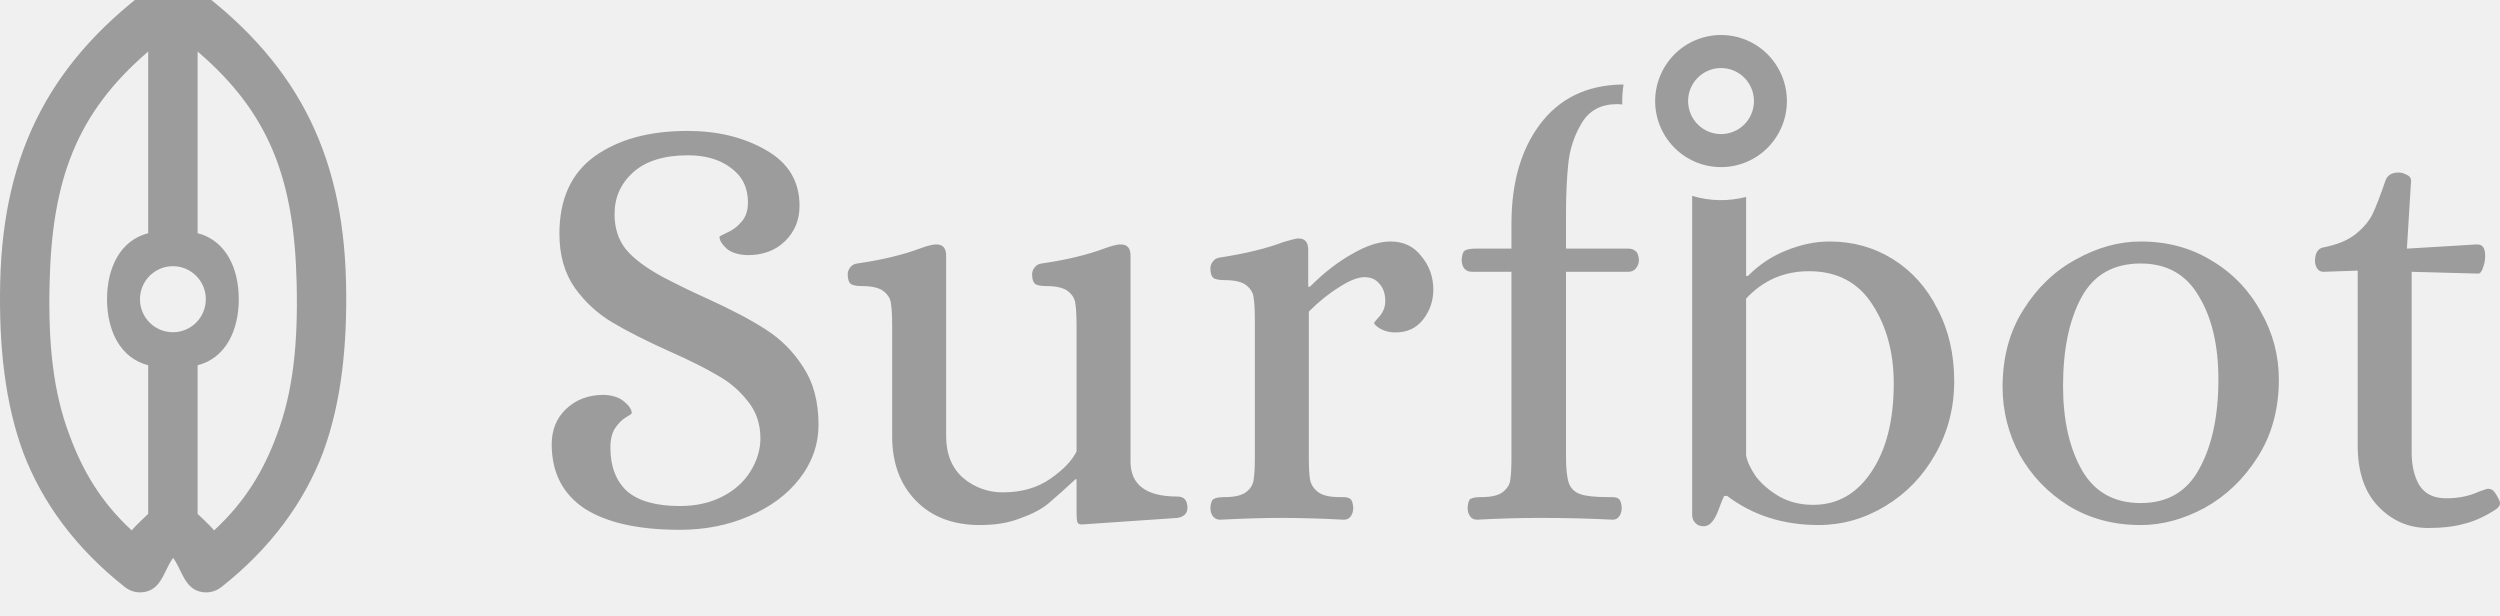
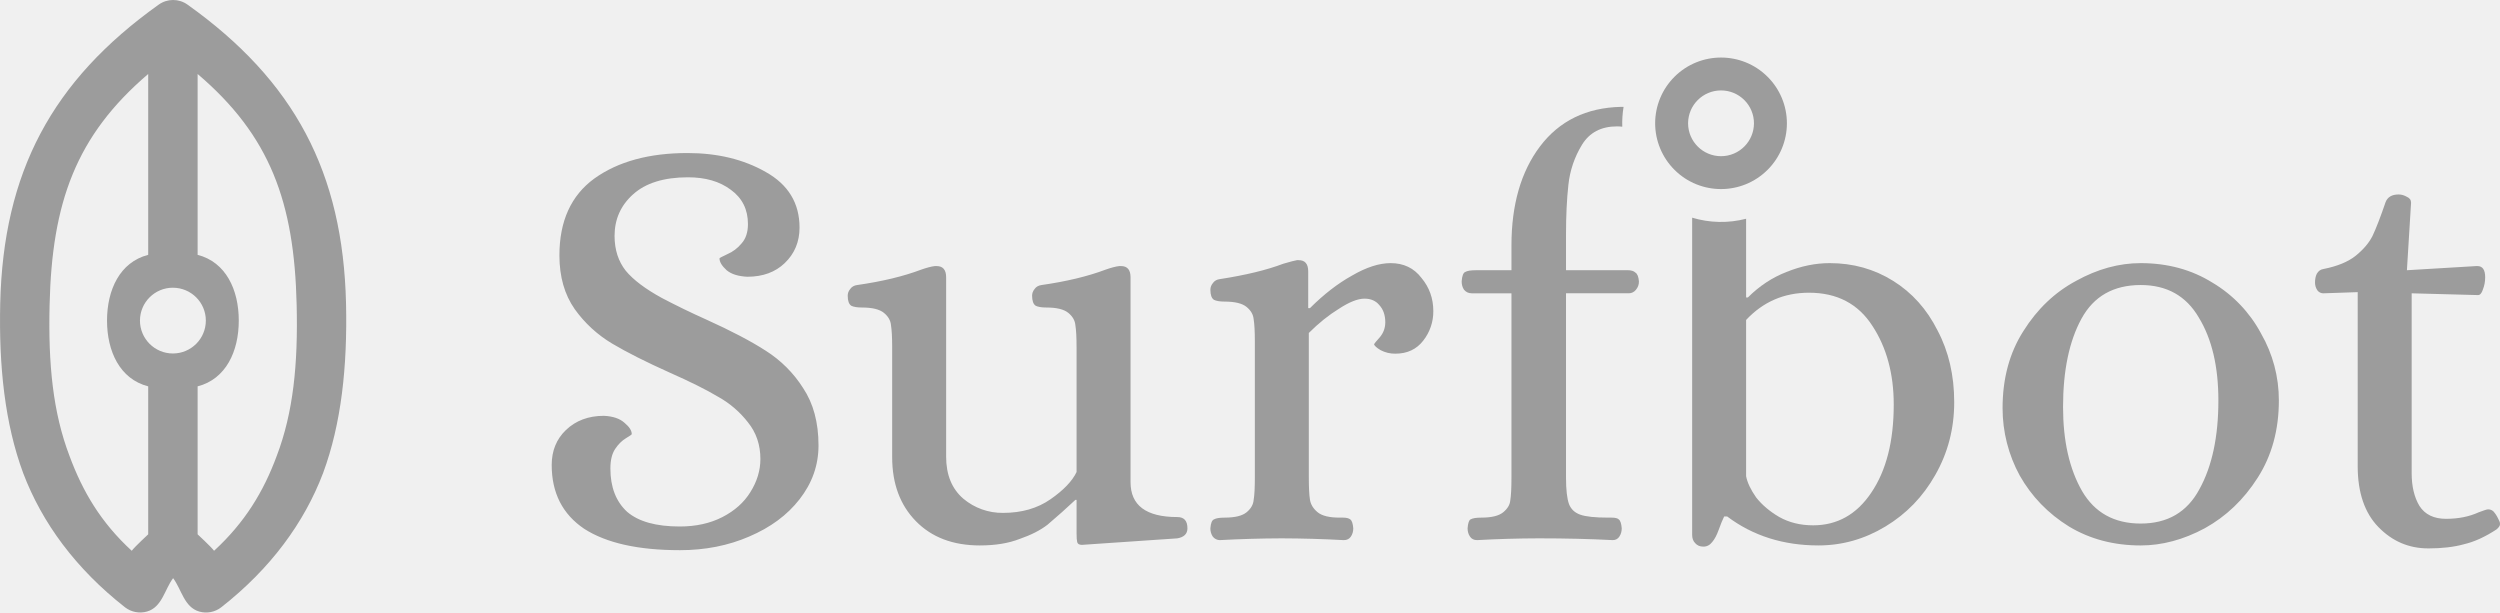
- <svg xmlns="http://www.w3.org/2000/svg" width="191" height="47" viewBox="0 0 191 47" fill="none">
-   <g clip-path="url(#clip0_5_364)">
-     <path d="M51.934 40.477C48.763 40.477 46.333 39.932 44.642 38.842C42.98 37.722 42.15 36.087 42.15 33.937C42.15 32.847 42.513 31.953 43.237 31.257C43.992 30.531 44.959 30.167 46.136 30.167C46.83 30.198 47.358 30.378 47.721 30.712C48.084 31.015 48.266 31.303 48.266 31.575C48.266 31.605 48.114 31.712 47.812 31.893C47.51 32.075 47.239 32.348 46.996 32.71C46.755 33.075 46.634 33.573 46.634 34.209C46.634 35.633 47.058 36.738 47.903 37.525C48.779 38.282 50.122 38.66 51.934 38.66C53.172 38.66 54.259 38.418 55.196 37.934C56.132 37.45 56.842 36.813 57.325 36.026C57.838 35.209 58.095 34.361 58.095 33.482C58.095 32.393 57.778 31.455 57.143 30.667C56.528 29.869 55.757 29.205 54.879 28.714C53.972 28.169 52.734 27.548 51.164 26.852C49.352 26.034 47.889 25.293 46.771 24.626C45.648 23.956 44.676 23.059 43.916 21.992C43.132 20.872 42.739 19.494 42.739 17.859C42.739 15.225 43.629 13.257 45.411 11.955C47.224 10.653 49.594 10.002 52.523 10.002C54.818 10.002 56.811 10.487 58.502 11.456C60.224 12.424 61.085 13.848 61.085 15.724C61.085 16.815 60.706 17.723 59.952 18.45C59.227 19.146 58.276 19.494 57.099 19.494C56.403 19.464 55.875 19.297 55.513 18.995C55.15 18.662 54.969 18.359 54.969 18.086C54.969 18.056 55.166 17.95 55.558 17.768C55.981 17.587 56.343 17.314 56.645 16.951C56.977 16.587 57.143 16.087 57.143 15.453C57.143 14.332 56.706 13.454 55.83 12.818C54.984 12.182 53.897 11.864 52.568 11.864C50.727 11.864 49.322 12.303 48.356 13.181C47.42 14.029 46.952 15.089 46.952 16.361C46.952 17.42 47.238 18.314 47.812 19.04C48.385 19.736 49.307 20.433 50.575 21.129C51.675 21.71 52.793 22.255 53.927 22.764C55.86 23.642 57.385 24.445 58.502 25.172C59.653 25.902 60.627 26.879 61.356 28.033C62.141 29.213 62.534 30.682 62.534 32.438C62.534 33.952 62.051 35.33 61.085 36.572C60.149 37.782 58.864 38.736 57.234 39.432C55.633 40.129 53.867 40.477 51.934 40.477ZM74.866 40.114C72.813 40.114 71.182 39.492 69.974 38.251C68.766 37.01 68.162 35.375 68.162 33.346V24.944C68.162 24.157 68.132 23.582 68.072 23.218C68.042 22.855 67.86 22.537 67.527 22.265C67.196 21.992 66.637 21.856 65.852 21.856C65.489 21.856 65.218 21.811 65.037 21.72C64.855 21.599 64.765 21.341 64.765 20.948C64.765 20.765 64.825 20.599 64.947 20.449C65.067 20.267 65.249 20.161 65.49 20.131C67.392 19.857 69.024 19.464 70.382 18.949C70.805 18.798 71.151 18.707 71.424 18.676H71.559C72.042 18.676 72.285 18.964 72.285 19.54V33.301C72.285 34.694 72.722 35.769 73.598 36.526C74.447 37.243 75.524 37.629 76.633 37.615C78.052 37.615 79.259 37.267 80.256 36.571C81.253 35.874 81.918 35.178 82.249 34.482V24.945C82.249 24.157 82.22 23.583 82.16 23.218C82.129 22.855 81.948 22.537 81.615 22.265C81.283 21.992 80.724 21.856 79.939 21.856C79.576 21.856 79.305 21.811 79.125 21.72C78.943 21.599 78.853 21.341 78.853 20.948C78.853 20.765 78.913 20.599 79.034 20.449C79.154 20.267 79.336 20.161 79.577 20.131C81.48 19.857 83.111 19.464 84.47 18.949C84.892 18.798 85.24 18.707 85.511 18.676H85.647C86.13 18.676 86.372 18.964 86.372 19.54V35.255C86.372 37.042 87.565 37.935 89.951 37.935C90.463 37.935 90.72 38.223 90.72 38.798C90.72 39.221 90.463 39.479 89.951 39.569L82.657 40.069C82.446 40.069 82.325 39.993 82.294 39.843C82.266 39.721 82.249 39.495 82.249 39.162V36.617H82.16C81.466 37.271 80.756 37.907 80.03 38.524C79.487 38.948 78.777 39.311 77.9 39.614C77.055 39.947 76.044 40.113 74.866 40.113V40.114ZM93.198 39.706C93.093 39.705 92.989 39.68 92.894 39.633C92.8 39.585 92.718 39.517 92.654 39.432C92.534 39.251 92.473 39.039 92.473 38.797C92.503 38.404 92.594 38.176 92.745 38.116C92.897 38.025 93.168 37.979 93.56 37.979C94.345 37.979 94.904 37.843 95.236 37.57C95.569 37.298 95.75 36.98 95.78 36.617C95.841 36.252 95.871 35.678 95.871 34.89V24.49C95.871 23.703 95.841 23.128 95.78 22.763C95.75 22.401 95.569 22.082 95.236 21.811C94.904 21.538 94.345 21.401 93.56 21.401C93.198 21.401 92.926 21.356 92.746 21.265C92.564 21.144 92.474 20.887 92.474 20.493C92.474 20.312 92.534 20.145 92.655 19.994C92.775 19.812 92.957 19.706 93.198 19.676C95.161 19.373 96.777 18.979 98.045 18.495C98.559 18.343 98.906 18.252 99.087 18.223H99.223C99.706 18.223 99.948 18.51 99.948 19.086V21.901H100.083C101.14 20.841 102.213 20.009 103.3 19.403C104.387 18.767 105.368 18.45 106.244 18.45C107.241 18.45 108.026 18.828 108.6 19.585C109.203 20.312 109.505 21.16 109.505 22.128C109.505 22.976 109.249 23.733 108.735 24.399C108.222 25.066 107.512 25.398 106.607 25.398C106.212 25.405 105.823 25.311 105.474 25.126C105.172 24.944 105.006 24.793 104.976 24.672C105.006 24.612 105.157 24.43 105.428 24.126C105.7 23.794 105.836 23.416 105.836 22.992C105.836 22.446 105.685 22.008 105.383 21.675C105.111 21.341 104.734 21.175 104.251 21.175C103.738 21.175 103.088 21.432 102.303 21.947C101.517 22.431 100.748 23.052 99.993 23.809V34.89C99.993 35.678 100.023 36.252 100.083 36.617C100.144 36.98 100.34 37.298 100.672 37.57C101.005 37.843 101.563 37.979 102.348 37.979H102.621C102.862 37.979 103.043 38.025 103.164 38.115C103.284 38.206 103.36 38.434 103.39 38.796C103.39 39.039 103.33 39.251 103.209 39.432C103.088 39.614 102.907 39.706 102.665 39.706C101.082 39.619 99.496 39.573 97.909 39.568C96.55 39.568 94.981 39.615 93.198 39.706ZM163.55 40.114C161.497 40.114 159.67 39.629 158.07 38.66C156.469 37.661 155.216 36.359 154.31 34.754C153.446 33.166 152.995 31.386 152.997 29.576C152.997 27.306 153.525 25.338 154.582 23.673C155.639 21.977 156.983 20.69 158.613 19.812C160.244 18.904 161.89 18.45 163.55 18.45C165.605 18.45 167.432 18.949 169.032 19.948C170.602 20.885 171.887 22.236 172.746 23.854C173.641 25.415 174.109 27.185 174.105 28.986C174.105 31.257 173.562 33.241 172.475 34.936C171.418 36.602 170.074 37.888 168.443 38.796C166.813 39.675 165.182 40.114 163.55 40.114ZM163.55 38.434C165.605 38.434 167.099 37.555 168.035 35.799C169.002 34.043 169.485 31.772 169.485 28.987C169.485 26.382 168.986 24.264 167.99 22.627C167.024 20.963 165.544 20.131 163.55 20.131C161.468 20.131 159.958 20.994 159.021 22.719C158.085 24.445 157.617 26.7 157.617 29.486C157.617 32.09 158.1 34.24 159.067 35.935C160.033 37.601 161.528 38.434 163.55 38.434ZM185.519 40.34C184.039 40.34 182.771 39.796 181.714 38.706C180.657 37.615 180.128 36.057 180.128 34.028V20.675L177.501 20.766C177.413 20.767 177.326 20.747 177.248 20.707C177.169 20.668 177.101 20.61 177.048 20.539C176.93 20.365 176.866 20.159 176.867 19.948C176.867 19.676 176.913 19.449 177.003 19.267C177.124 19.055 177.29 18.934 177.501 18.904C178.558 18.693 179.374 18.359 179.948 17.905C180.551 17.42 180.99 16.906 181.261 16.361C181.533 15.785 181.865 14.922 182.258 13.771C182.409 13.378 182.741 13.181 183.254 13.181C183.465 13.181 183.677 13.242 183.888 13.363C184.099 13.454 184.205 13.605 184.205 13.817L183.888 18.995L189.188 18.676H189.279C189.672 18.676 189.867 18.964 189.867 19.54C189.867 19.872 189.807 20.191 189.686 20.493C189.596 20.766 189.475 20.903 189.324 20.903L184.251 20.766V34.573C184.251 35.572 184.447 36.405 184.839 37.071C185.262 37.737 185.941 38.07 186.878 38.07C187.814 38.07 188.645 37.903 189.369 37.57C189.762 37.419 190.003 37.343 190.094 37.343C190.306 37.343 190.472 37.434 190.592 37.615C190.714 37.767 190.834 37.98 190.955 38.251C190.987 38.323 191.003 38.401 191 38.479C191 38.599 190.909 38.736 190.728 38.887C189.852 39.463 189.022 39.842 188.237 40.023C187.482 40.234 186.576 40.34 185.519 40.34ZM112.305 39.432C112.425 39.614 112.607 39.705 112.849 39.705C114.417 39.618 115.988 39.573 117.56 39.568C119.583 39.568 121.47 39.614 123.222 39.705C123.321 39.707 123.42 39.683 123.507 39.635C123.595 39.587 123.668 39.517 123.72 39.432C123.841 39.25 123.901 39.039 123.901 38.796C123.871 38.434 123.796 38.206 123.674 38.115C123.584 38.025 123.403 37.979 123.131 37.979H122.859C121.863 37.979 121.153 37.903 120.73 37.752C120.307 37.601 120.021 37.328 119.87 36.934C119.719 36.51 119.643 35.829 119.643 34.891V20.765H124.445C124.55 20.764 124.654 20.739 124.748 20.692C124.843 20.645 124.925 20.576 124.989 20.492C125.139 20.311 125.215 20.099 125.215 19.856C125.184 19.494 125.094 19.266 124.943 19.175C124.822 19.054 124.626 18.993 124.354 18.993H119.643V16.269C119.643 14.816 119.704 13.544 119.824 12.453C119.937 11.358 120.293 10.303 120.866 9.365C121.44 8.427 122.331 7.957 123.539 7.957C123.677 7.957 123.812 7.965 123.942 7.981C123.925 7.473 123.958 6.963 124.041 6.461C123.979 6.459 123.918 6.458 123.856 6.458C121.198 6.519 119.13 7.533 117.65 9.502C116.201 11.439 115.476 13.968 115.476 17.086V18.994H112.758C112.365 18.994 112.093 19.039 111.942 19.13C111.791 19.191 111.701 19.433 111.671 19.856C111.671 20.099 111.731 20.311 111.852 20.492C112.003 20.674 112.199 20.765 112.441 20.765H115.476V34.89C115.476 35.709 115.445 36.298 115.385 36.662C115.355 36.995 115.174 37.298 114.842 37.57C114.509 37.843 113.951 37.979 113.166 37.979C112.773 37.979 112.501 38.025 112.35 38.115C112.23 38.176 112.154 38.403 112.124 38.796C112.124 39.039 112.184 39.251 112.305 39.432Z" fill="#9C9C9C" />
-     <path fill-rule="evenodd" clip-rule="evenodd" d="M136.519 7.722C136.519 8.385 136.388 9.041 136.135 9.654C135.881 10.266 135.51 10.823 135.043 11.291C134.576 11.76 134.021 12.131 133.411 12.384C132.801 12.637 132.147 12.768 131.486 12.767C130.153 12.768 128.874 12.237 127.93 11.291C126.986 10.345 126.455 9.061 126.453 7.722C126.454 7.058 126.585 6.402 126.838 5.789C127.091 5.176 127.462 4.62 127.929 4.151C128.396 3.682 128.951 3.311 129.561 3.057C130.172 2.804 130.826 2.674 131.486 2.674C132.147 2.674 132.801 2.804 133.411 3.057C134.022 3.31 134.576 3.682 135.044 4.151C135.511 4.62 135.882 5.176 136.135 5.789C136.388 6.401 136.519 7.058 136.519 7.722ZM131.486 10.244C131.816 10.245 132.143 10.18 132.449 10.053C132.754 9.927 133.031 9.741 133.265 9.507C133.499 9.272 133.684 8.994 133.811 8.688C133.937 8.382 134.002 8.053 134.003 7.722C134.003 7.39 133.937 7.061 133.811 6.755C133.684 6.449 133.499 6.17 133.265 5.936C133.031 5.702 132.754 5.516 132.449 5.389C132.144 5.263 131.817 5.198 131.486 5.198C130.82 5.198 130.18 5.463 129.708 5.936C129.236 6.409 128.971 7.051 128.97 7.721C128.971 8.39 129.236 9.032 129.708 9.506C130.18 9.979 130.819 10.245 131.486 10.244ZM129.28 14.963V39.297C129.28 39.568 129.357 39.78 129.508 39.932C129.658 40.114 129.869 40.204 130.142 40.204C130.413 40.204 130.639 40.084 130.821 39.842C131.002 39.63 131.168 39.311 131.319 38.887C131.47 38.463 131.606 38.131 131.727 37.888H131.953C133.916 39.372 136.241 40.113 138.929 40.113C140.741 40.113 142.447 39.629 144.047 38.66C145.648 37.691 146.916 36.374 147.853 34.708C148.819 33.013 149.302 31.152 149.302 29.123C149.302 27.064 148.88 25.233 148.034 23.627C147.219 21.992 146.086 20.721 144.637 19.812C143.187 18.904 141.571 18.45 139.79 18.45C138.702 18.45 137.6 18.676 136.483 19.131C135.396 19.555 134.414 20.205 133.539 21.084H133.403V15.045C132.047 15.399 130.621 15.37 129.28 14.963ZM142.961 36.071C141.843 37.737 140.363 38.57 138.522 38.57C137.555 38.57 136.695 38.358 135.939 37.934C135.215 37.51 134.625 37.01 134.173 36.435C133.75 35.83 133.494 35.284 133.403 34.8V22.811C134.701 21.417 136.301 20.721 138.205 20.721C140.349 20.721 141.964 21.568 143.051 23.264C144.138 24.929 144.682 26.943 144.682 29.304C144.682 32.12 144.109 34.376 142.961 36.071ZM12.129 -1.389C12.449 -1.618 12.832 -1.741 13.226 -1.741C13.619 -1.741 14.003 -1.618 14.323 -1.389C22.498 4.466 26.203 11.485 26.437 21.555C26.545 26.363 26.084 30.766 24.679 34.569C23.237 38.375 20.675 41.891 16.902 44.86C16.668 45.044 16.393 45.169 16.101 45.225C15.809 45.282 15.508 45.269 15.222 45.186C14.066 44.853 13.869 43.48 13.226 42.624C12.582 43.48 12.387 44.853 11.23 45.185C10.944 45.267 10.643 45.281 10.351 45.224C10.059 45.167 9.785 45.042 9.55 44.859C5.778 41.891 3.215 38.375 1.773 34.569C0.37 30.766 -0.093 26.363 0.015 21.555C0.248 11.485 3.954 4.465 12.129 -1.389ZM16.355 40.523C18.716 38.346 20.139 35.971 21.144 33.241C22.409 29.903 22.774 26.214 22.664 21.643C22.483 13.79 20.649 8.681 15.098 3.937V17.814C17.268 18.374 18.242 20.509 18.242 22.859C18.242 25.211 17.268 27.346 15.098 27.907V39.261C15.098 39.261 16.106 40.194 16.355 40.523ZM10.064 40.523C7.703 38.346 6.313 35.971 5.308 33.241C4.043 29.903 3.679 26.214 3.789 21.643C3.971 13.807 5.794 8.675 11.322 3.937V17.814C9.152 18.374 8.177 20.509 8.177 22.859C8.177 25.211 9.151 27.346 11.322 27.907V39.261C11.322 39.261 10.304 40.205 10.064 40.523ZM13.21 20.337C12.543 20.336 11.903 20.602 11.431 21.075C10.959 21.548 10.694 22.19 10.693 22.859C10.693 24.254 11.82 25.383 13.21 25.383C13.876 25.384 14.516 25.118 14.988 24.645C15.46 24.172 15.725 23.53 15.726 22.86C15.726 21.467 14.599 20.337 13.21 20.337Z" fill="#9C9C9C" />
+ <svg xmlns="http://www.w3.org/2000/svg" width="200" height="49" fill="none">
+   <g clip-path="url(#a)" fill="#9C9C9C">
+     <path d="M54.381 44.014c-3.32 0-5.865-.568-7.636-1.704-1.74-1.168-2.609-2.873-2.609-5.114 0-1.136.38-2.068 1.138-2.794.791-.757 1.803-1.136 3.036-1.136.727.032 1.28.22 1.66.568.38.316.57.616.57.9 0 .031-.159.142-.475.331-.316.19-.6.474-.854.852-.253.38-.38.9-.38 1.563 0 1.484.444 2.636 1.33 3.457.916.79 2.323 1.183 4.22 1.183 1.297 0 2.435-.252 3.416-.757.98-.505 1.723-1.168 2.23-1.989.536-.852.805-1.736.805-2.652 0-1.136-.332-2.114-.996-2.935a7.801 7.801 0 0 0-2.37-2.036c-.95-.568-2.247-1.216-3.89-1.942-1.898-.852-3.43-1.625-4.6-2.32a9.897 9.897 0 0 1-2.99-2.746c-.822-1.168-1.233-2.604-1.233-4.309 0-2.746.932-4.798 2.798-6.155 1.898-1.358 4.38-2.036 7.447-2.036 2.403 0 4.49.505 6.261 1.515 1.803 1.01 2.704 2.494 2.704 4.45 0 1.137-.396 2.084-1.186 2.842-.759.726-1.755 1.09-2.988 1.09-.728-.033-1.28-.207-1.66-.522-.38-.347-.57-.663-.57-.947 0-.032.206-.142.617-.332a2.995 2.995 0 0 0 1.138-.852c.348-.379.522-.9.522-1.562 0-1.168-.458-2.084-1.375-2.747-.886-.663-2.024-.994-3.416-.994-1.928 0-3.399.458-4.41 1.373-.98.884-1.47 1.99-1.47 3.315 0 1.104.3 2.036.9 2.793.6.726 1.565 1.452 2.893 2.178a61.228 61.228 0 0 0 3.51 1.705c2.024.915 3.621 1.752 4.791 2.51a9.616 9.616 0 0 1 2.988 2.983c.822 1.23 1.234 2.762 1.234 4.592 0 1.58-.506 3.015-1.518 4.31-.98 1.262-2.325 2.256-4.032 2.982-1.676.726-3.526 1.09-5.55 1.09Zm24.013-.378c-2.15 0-3.858-.648-5.123-1.942-1.265-1.294-1.897-2.999-1.897-5.114v-8.76c0-.82-.032-1.42-.095-1.799-.03-.378-.22-.71-.57-.994-.347-.284-.932-.426-1.754-.426-.38 0-.664-.047-.854-.142-.19-.126-.284-.395-.284-.805 0-.19.063-.363.19-.52.126-.19.316-.3.57-.332 1.991-.285 3.7-.695 5.121-1.232.443-.157.806-.252 1.091-.284h.142c.506 0 .76.3.76.9v14.347c0 1.452.458 2.573 1.375 3.362a4.844 4.844 0 0 0 3.178 1.136c1.486 0 2.75-.363 3.794-1.089s1.74-1.452 2.087-2.178v-9.943c0-.82-.03-1.42-.094-1.8-.032-.378-.222-.71-.57-.994-.348-.284-.933-.426-1.755-.426-.38 0-.664-.047-.853-.142-.19-.126-.285-.395-.285-.805 0-.19.063-.363.19-.52.126-.19.316-.3.57-.332 1.991-.285 3.7-.695 5.122-1.232.442-.157.806-.252 1.09-.284h.143c.506 0 .76.3.76.9V38.57c0 1.863 1.248 2.794 3.746 2.794.537 0 .806.3.806.9 0 .441-.269.71-.806.804l-7.637.521c-.22 0-.348-.079-.38-.236-.03-.127-.047-.363-.047-.71V39.99h-.094a57.319 57.319 0 0 1-2.23 1.988c-.569.442-1.312.821-2.23 1.137-.885.347-1.944.52-3.177.52v.001Zm19.196-.426a.72.72 0 0 1-.57-.285 1.167 1.167 0 0 1-.19-.662c.032-.41.127-.648.285-.71.16-.095.443-.143.854-.143.822 0 1.407-.142 1.755-.426.348-.284.538-.616.569-.994.064-.38.095-.979.095-1.8V27.347c0-.82-.031-1.42-.095-1.8-.031-.378-.221-.71-.569-.993-.348-.284-.933-.427-1.755-.427-.38 0-.664-.047-.853-.142-.19-.126-.285-.394-.285-.805 0-.189.063-.363.19-.52.126-.19.316-.3.57-.332 2.054-.316 3.746-.726 5.074-1.23.538-.159.901-.254 1.091-.285h.142c.506 0 .759.3.759.9v2.935h.142c1.107-1.105 2.23-1.973 3.368-2.604 1.139-.663 2.166-.994 3.083-.994 1.044 0 1.866.394 2.467 1.183.632.758.948 1.642.948 2.652a3.76 3.76 0 0 1-.806 2.367c-.538.695-1.281 1.042-2.229 1.042a2.441 2.441 0 0 1-1.186-.284c-.316-.19-.49-.347-.522-.473.032-.063.19-.253.474-.569.285-.347.427-.74.427-1.183 0-.569-.158-1.026-.474-1.373-.285-.348-.68-.52-1.186-.52-.537 0-1.217.267-2.039.804-.823.505-1.629 1.152-2.419 1.941V38.19c0 .821.031 1.42.094 1.8.064.378.269.71.617.994.348.284.933.426 1.755.426h.285c.253 0 .442.048.569.142.126.095.205.332.237.71 0 .253-.063.474-.19.663-.126.19-.316.285-.569.285a97.409 97.409 0 0 0-4.98-.143 99.51 99.51 0 0 0-4.933.142v.001Zm73.667.426c-2.15 0-4.063-.506-5.739-1.516-1.676-1.04-2.988-2.399-3.937-4.072a11.238 11.238 0 0 1-1.375-5.398c0-2.367.553-4.419 1.66-6.155 1.107-1.768 2.514-3.11 4.221-4.025 1.708-.947 3.431-1.42 5.17-1.42 2.151 0 4.064.52 5.74 1.562a10.467 10.467 0 0 1 3.889 4.072 10.664 10.664 0 0 1 1.423 5.35c0 2.368-.569 4.436-1.707 6.204-1.107 1.736-2.514 3.077-4.222 4.024-1.707.916-3.415 1.374-5.123 1.374Zm0-1.752c2.151 0 3.716-.916 4.696-2.747 1.012-1.83 1.518-4.198 1.518-7.102 0-2.715-.522-4.924-1.565-6.63-1.012-1.735-2.562-2.603-4.649-2.603-2.181 0-3.762.9-4.743 2.7-.98 1.798-1.47 4.15-1.47 7.054 0 2.714.506 4.956 1.518 6.723 1.012 1.737 2.577 2.605 4.695 2.605Zm23.004 1.988c-1.55 0-2.878-.568-3.985-1.704-1.106-1.137-1.66-2.762-1.66-4.877v-13.92l-2.751.094a.58.58 0 0 1-.474-.237 1.091 1.091 0 0 1-.19-.616c0-.284.048-.52.142-.71.127-.22.301-.347.522-.379 1.107-.22 1.961-.568 2.562-1.04.632-.507 1.091-1.043 1.375-1.61.285-.6.633-1.5 1.044-2.7.158-.41.506-.616 1.043-.616.221 0 .443.063.664.19.221.094.332.252.332.473l-.332 5.398 5.55-.332h.095c.411 0 .616.3.616.9 0 .347-.063.68-.19.994-.094.285-.221.427-.379.427l-5.312-.142V37.86c0 1.042.205 1.91.616 2.604.443.695 1.154 1.042 2.135 1.042.98 0 1.85-.174 2.608-.52.412-.159.664-.238.759-.238.222 0 .396.095.522.284.127.158.253.38.38.663.034.075.05.155.047.237 0 .126-.095.268-.285.426-.917.6-1.786.995-2.608 1.184-.791.22-1.74.331-2.846.331Zm-76.664-.947c.126.19.316.284.569.284a94.72 94.72 0 0 1 4.933-.142c2.119 0 4.095.048 5.929.142a.6.6 0 0 0 .522-.284c.126-.19.189-.41.189-.663-.031-.378-.11-.615-.237-.71-.095-.094-.284-.142-.569-.142h-.285c-1.043 0-1.786-.079-2.229-.237-.443-.157-.743-.442-.901-.852-.158-.442-.237-1.152-.237-2.13V23.463h5.028a.718.718 0 0 0 .569-.284c.158-.189.237-.41.237-.663-.032-.378-.127-.615-.285-.71-.126-.126-.332-.19-.616-.19h-4.933v-2.84c0-1.515.063-2.84.189-3.978a7.666 7.666 0 0 1 1.091-3.22c.601-.978 1.534-1.467 2.799-1.467.145 0 .286.008.422.025a8.012 8.012 0 0 1 .104-1.585 7.866 7.866 0 0 0-.194-.003c-2.783.063-4.949 1.12-6.498 3.173-1.518 2.02-2.277 4.656-2.277 7.907v1.99h-2.846c-.411 0-.696.046-.854.141-.158.063-.253.316-.284.757 0 .253.063.474.189.663.159.19.364.285.617.285h3.178V38.19c0 .853-.032 1.468-.095 1.847-.031.347-.221.663-.569.947-.348.284-.933.426-1.755.426-.411 0-.696.048-.854.142-.126.063-.205.3-.237.71 0 .253.063.474.19.663Z" />
+     <path fill-rule="evenodd" clip-rule="evenodd" d="M142.952 9.865a5.255 5.255 0 0 1-1.545 3.721 5.275 5.275 0 0 1-7.449 0 5.269 5.269 0 0 1-1.546-3.721 5.26 5.26 0 0 1 1.545-3.722 5.277 5.277 0 0 1 7.45 0 5.255 5.255 0 0 1 1.545 3.722Zm-5.27 2.63a2.634 2.634 0 0 0 2.635-2.63 2.62 2.62 0 0 0-.772-1.862 2.632 2.632 0 0 0-1.863-.769 2.636 2.636 0 0 0-2.635 2.63 2.635 2.635 0 0 0 2.635 2.631Zm-2.31 4.919v25.37c0 .283.08.504.238.662.158.19.379.284.664.284.284 0 .521-.126.711-.378.19-.221.364-.553.522-.995.158-.442.3-.789.427-1.042h.237c2.055 1.547 4.49 2.32 7.304 2.32 1.898 0 3.684-.505 5.36-1.515 1.676-1.01 3.004-2.383 3.985-4.12 1.011-1.767 1.517-3.708 1.517-5.823 0-2.147-.442-4.056-1.328-5.73-.853-1.704-2.039-3.03-3.557-3.977-1.518-.947-3.21-1.42-5.075-1.42-1.139 0-2.293.236-3.463.71-1.138.442-2.166 1.12-3.083 2.036h-.142V17.5a7.981 7.981 0 0 1-4.317-.086Zm14.325 22.007c-1.17 1.737-2.72 2.605-4.648 2.605-1.012 0-1.913-.221-2.704-.663-.759-.442-1.376-.963-1.85-1.563-.443-.631-.711-1.2-.806-1.704v-12.5c1.359-1.453 3.035-2.179 5.028-2.179 2.245 0 3.936.884 5.075 2.652 1.138 1.736 1.707 3.835 1.707 6.297 0 2.936-.6 5.288-1.802 7.055ZM12.7.367a1.98 1.98 0 0 1 2.298 0c8.56 6.104 12.44 13.421 12.685 23.92.113 5.013-.37 9.603-1.84 13.568-1.51 3.968-4.194 7.633-8.144 10.729a1.98 1.98 0 0 1-1.76.34c-1.21-.347-1.416-1.779-2.09-2.671-.674.892-.878 2.323-2.09 2.67a1.98 1.98 0 0 1-1.759-.34c-3.95-3.095-6.634-6.76-8.143-10.728C.387 33.89-.097 29.3.017 24.287.26 13.788 4.14 6.47 12.7.367Zm4.426 43.695c2.472-2.27 3.962-4.745 5.014-7.592 1.325-3.48 1.707-7.326 1.592-12.091-.19-8.187-2.11-13.514-7.923-18.46v14.468c2.273.584 3.293 2.81 3.293 5.26 0 2.452-1.02 4.678-3.293 5.262v11.837s1.056.973 1.317 1.316Zm-6.588 0c-2.472-2.27-3.927-4.745-4.98-7.592-1.324-3.48-1.706-7.326-1.59-12.091.19-8.17 2.1-13.52 7.888-18.46v14.468c-2.273.584-3.294 2.81-3.294 5.26 0 2.452 1.02 4.678 3.294 5.262v11.837s-1.066.985-1.318 1.316Zm3.294-21.045a2.633 2.633 0 0 0-2.635 2.63 2.633 2.633 0 0 0 2.635 2.631 2.633 2.633 0 0 0 2.635-2.63c0-1.453-1.18-2.63-2.635-2.63v-.001Z" />
  </g>
  <defs>
-     <clipPath id="clip0_5_364">
-       <rect width="191" height="47" fill="white" />
+     <clipPath id="a">
+       <path fill="#fff" d="M0 0h200v49H0z" />
    </clipPath>
  </defs>
</svg>
